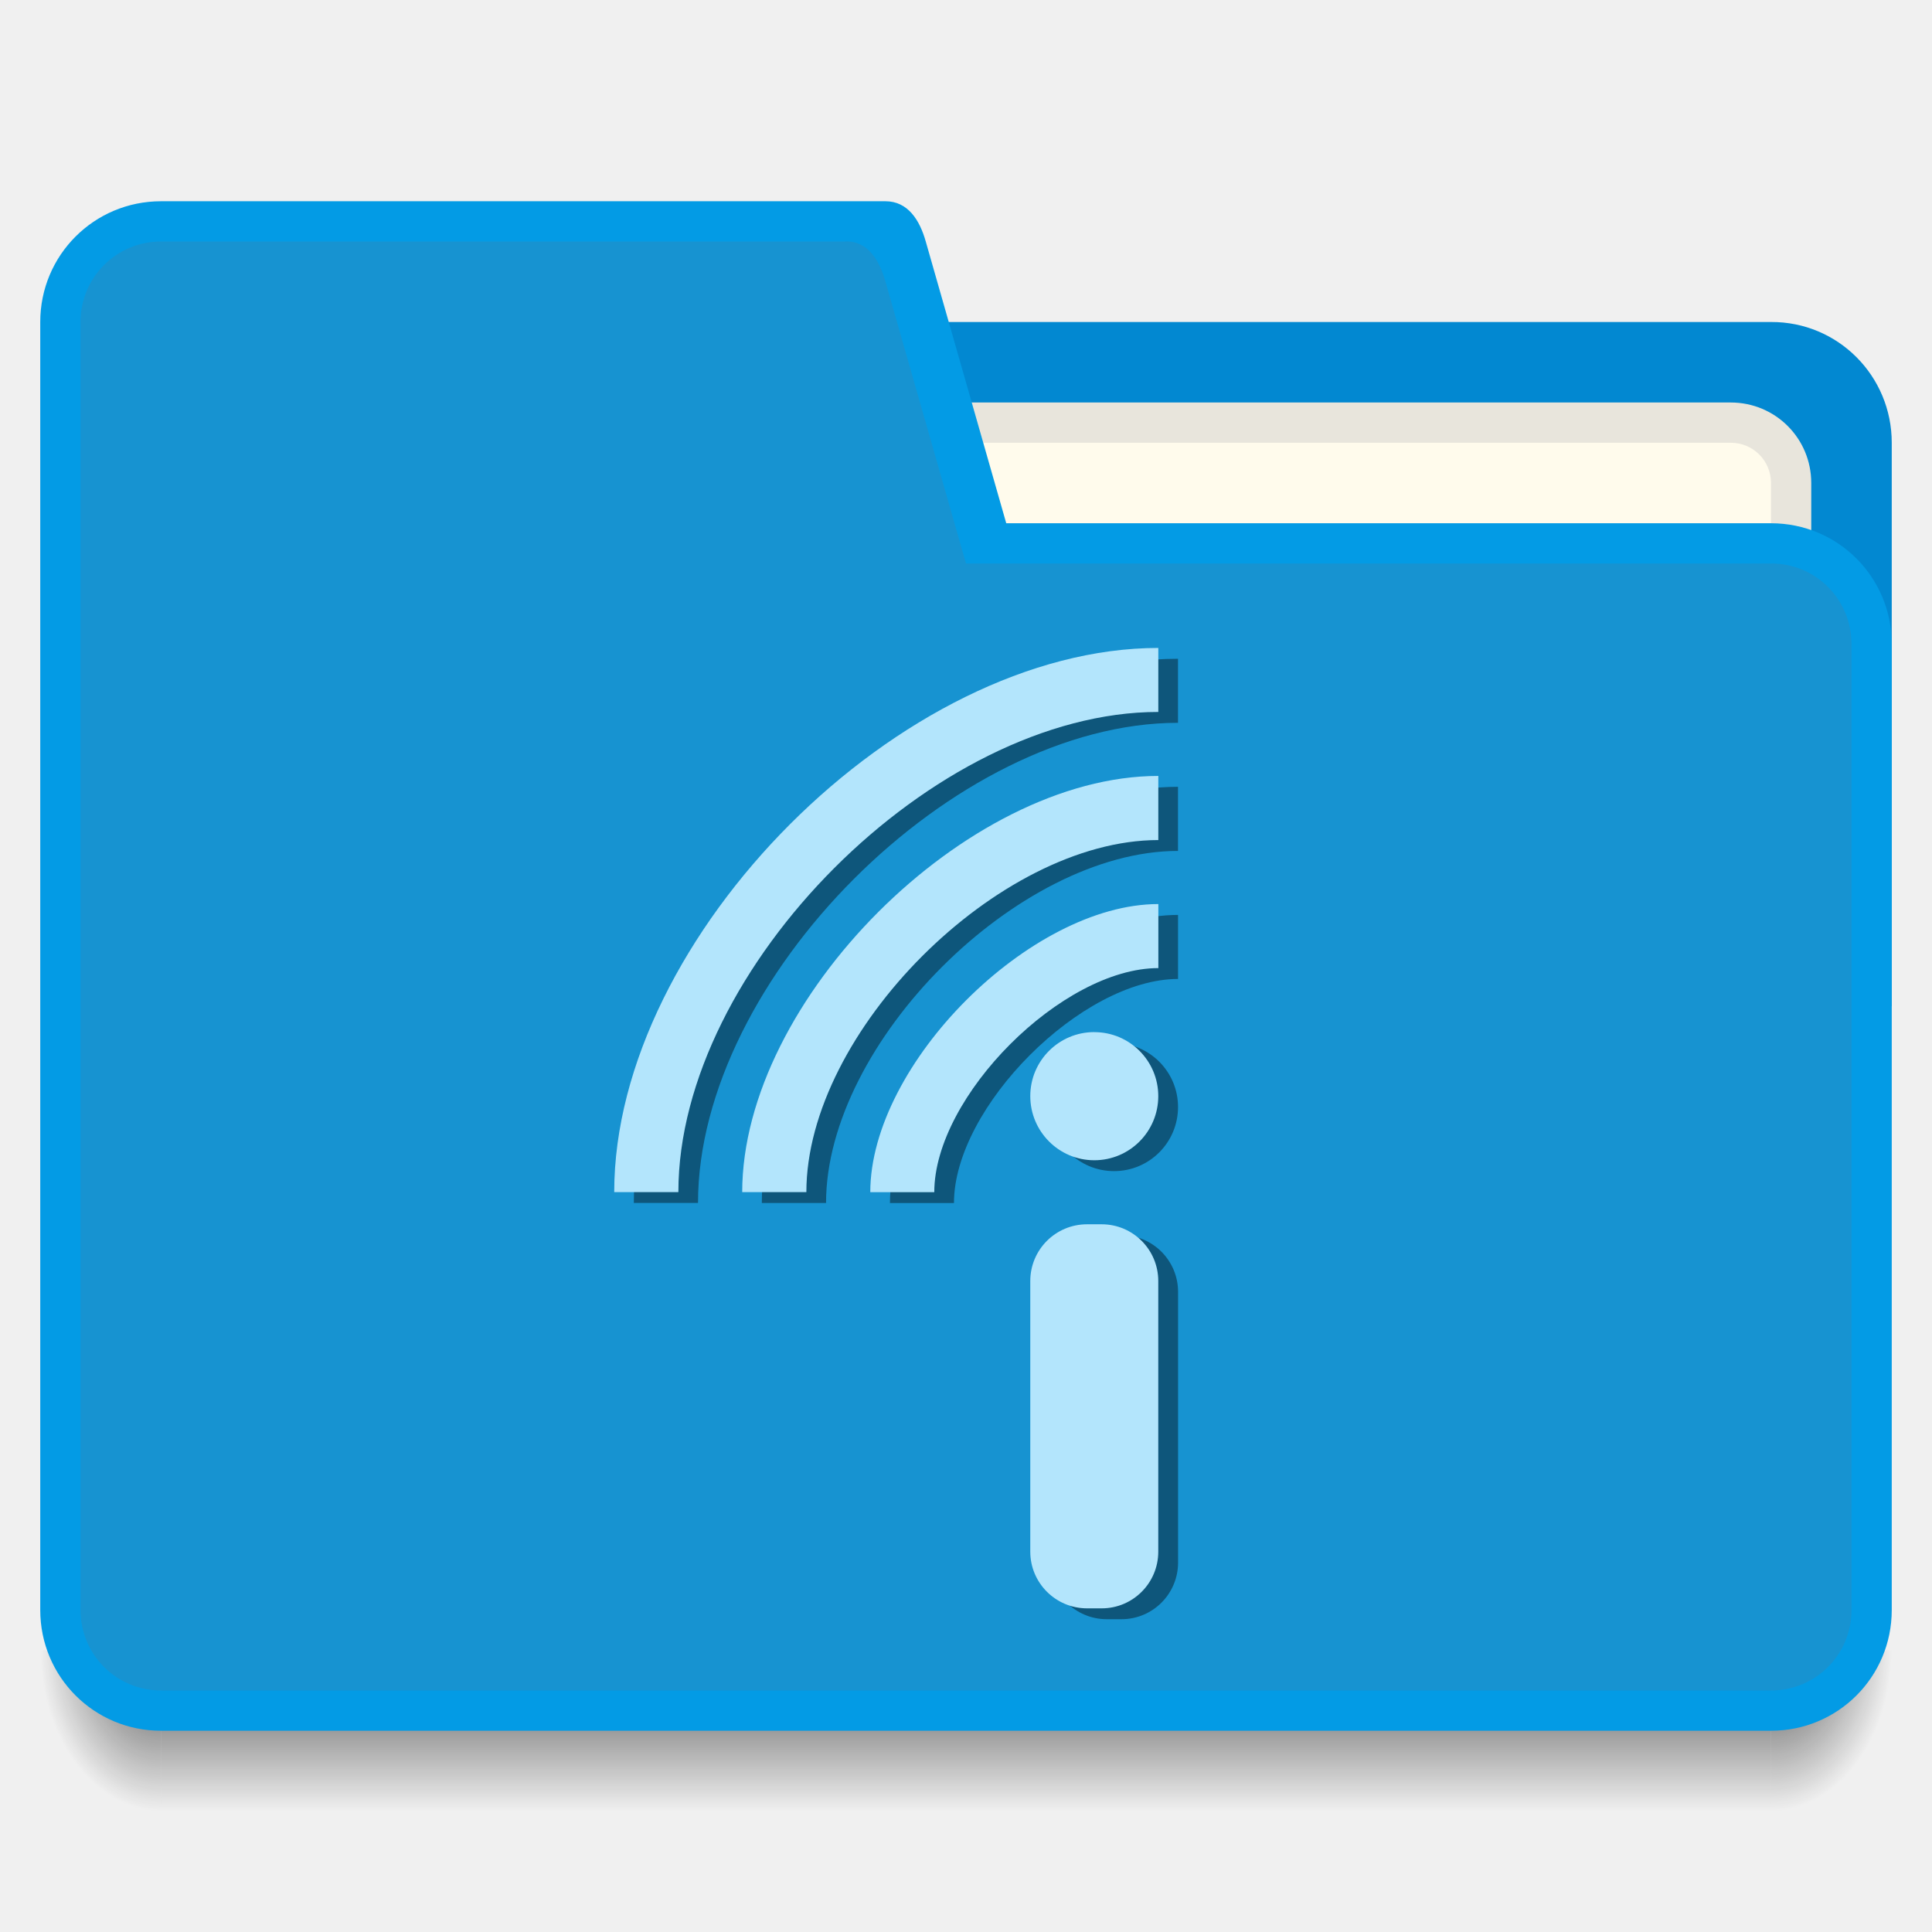
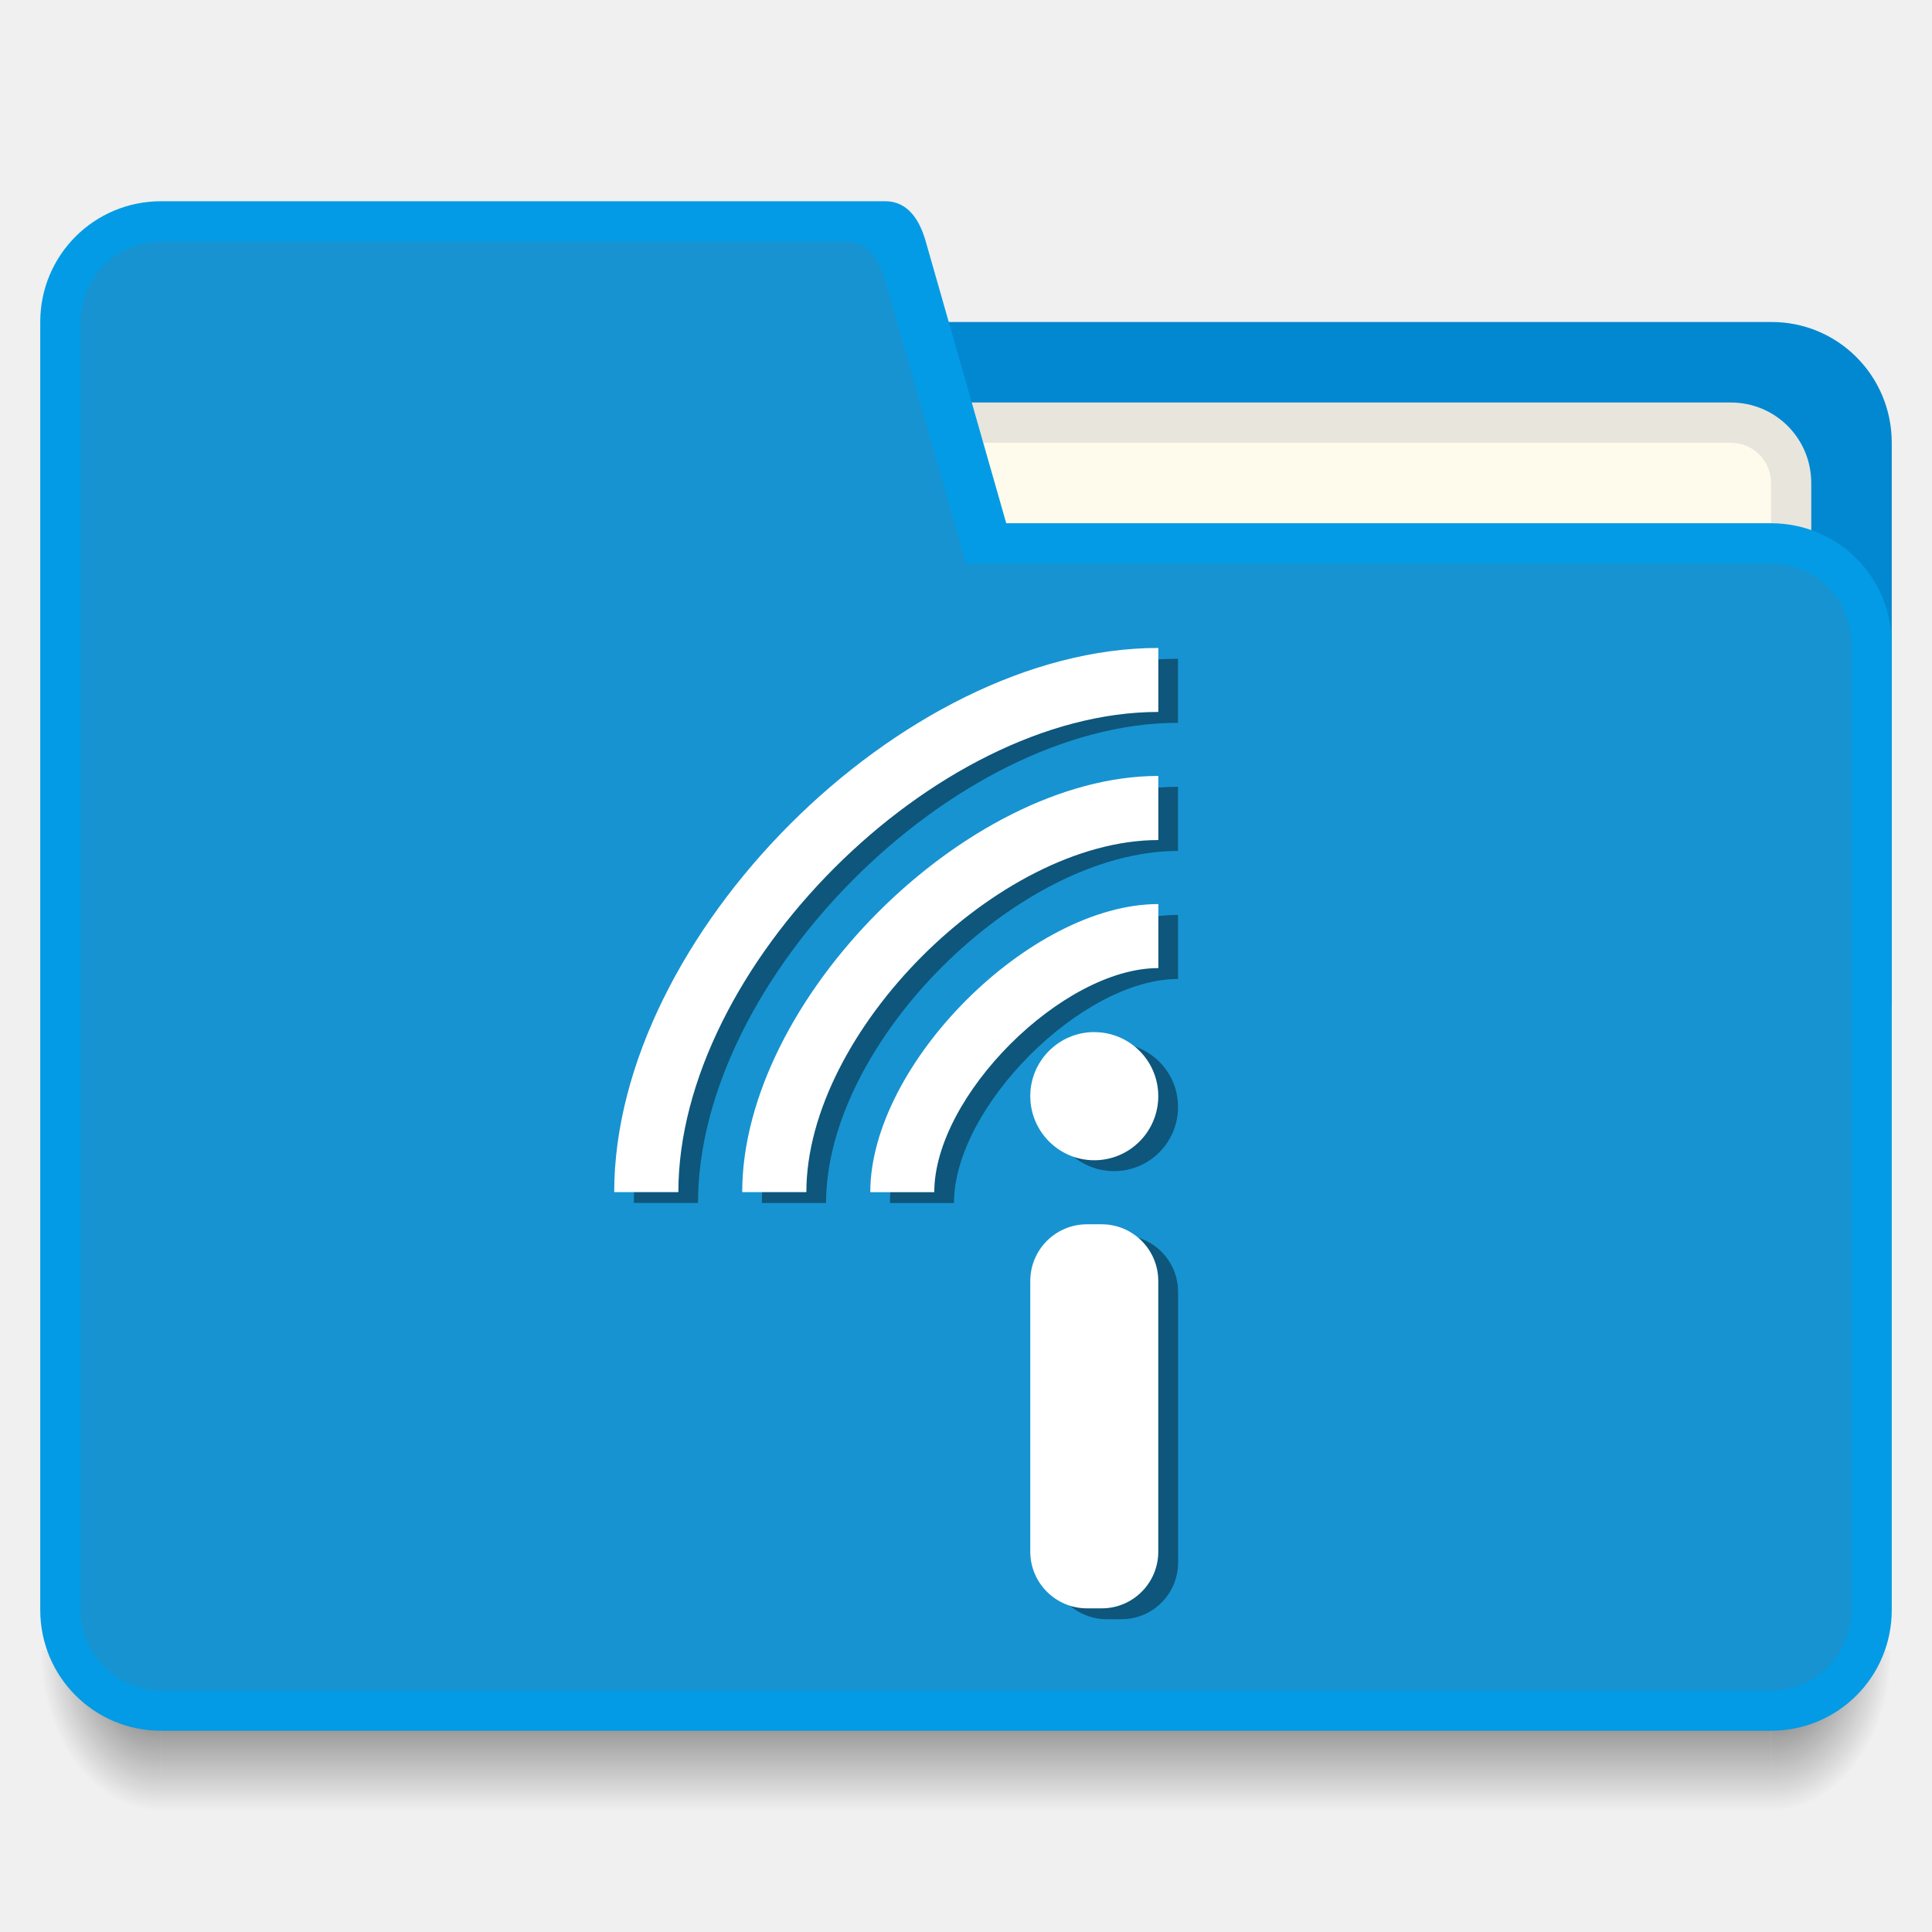
<svg xmlns="http://www.w3.org/2000/svg" xmlns:xlink="http://www.w3.org/1999/xlink" width="48" height="48">
  <defs>
    <linearGradient id="a">
      <stop offset="0" />
      <stop offset="1" stop-opacity="0" />
    </linearGradient>
    <linearGradient gradientUnits="userSpaceOnUse" y2="46" x2="24" y1="42" x1="24" id="c" xlink:href="#a" gradientTransform="translate(392.57 490.798)" />
    <radialGradient gradientUnits="userSpaceOnUse" gradientTransform="matrix(0 2.66667 -2 0 521.572 415.465)" r="1.5" fy="42.5" fx="44" cy="42.5" cx="44" id="b" xlink:href="#a" />
    <radialGradient gradientUnits="userSpaceOnUse" gradientTransform="matrix(-2 0 0 -2.66667 404.57 646.13)" r="1.5" fy="42.5" fx="4" cy="42.5" cx="4" id="d" xlink:href="#a" />
  </defs>
  <path fill="#039be5" d="M-7 13.002h5v-5h-5z" />
  <path fill="#1793d1" d="M-7 5.002h5v-5h-5z" />
  <path fill="#0288d1" d="M-7 16.002h5v5h-5z" />
  <path d="M436.57 532.798v4h1c1.11 0 2-.892 2-2v-2h-3z" opacity=".7" fill="url(#b)" transform="translate(-392.57 -491.798)" />
  <path d="M396.57 532.798v4h40v-4h-40z" opacity=".7" fill="url(#c)" transform="translate(-392.57 -491.798)" />
  <path d="M393.57 532.798v2c0 1.108.893 2 2 2h1v-4h-3z" opacity=".7" fill="url(#d)" transform="translate(-392.57 -491.798)" />
  <path fill="#fffbec" d="M-15 .002h5v5h-5z" />
  <path fill="#e8e5dc" d="M-15 8.002h5v5h-5z" />
  <path d="M15 8v17h32V11c0-1.662-1.337-3.008-3-3H18z" fill="#0288d1" />
  <path d="M21 10h22c1.11 0 2 .892 2 2v3c0 1.108-.89 2-2 2H21c-1.107 0-2-.892-2-2v-3c0-1.108.893-2 2-2z" fill="#e8e5dc" />
  <path d="M21 11h22c.555 0 1 .446 1 1v4c0 .554-.445 1-1 1H21c-.553 0-1-.446-1-1v-4c0-.554.447-1 1-1z" fill="#fffbec" />
  <path d="M4 5C2.34 5 1 6.338 1 8v32c0 1.662 1.34 3 3 3h40c1.663 0 3-1.338 3-3V16c0-1.662-1.337-3-3-3H25l-2-7c-.15-.533-.445-1-1-1h-3z" fill="#039be5" />
  <path d="M4 6c-1.107 0-2 .893-2 2v32c0 1.108.893 2 2 2h40c1.11 0 2-.892 2-2V16c0-1.107-.89-2.005-2-2H24l-2-7c-.15-.532-.445-1.027-1-1h-2z" fill="#1793d1" />
  <path d="M29.267 16.367c-6.362 0-13.52 7.158-13.52 13.52h1.59l.005-.002c0-5.564 6.358-11.927 11.925-11.927v-1.59m0 3.18c-4.772 0-10.34 5.57-10.34 10.34h1.593l.003-.002c0-3.977 4.768-8.745 8.744-8.745v-1.59m0 3.18c-3.18 0-7.156 3.977-7.156 7.158h1.59c0-2.386 3.18-5.567 5.567-5.567v-1.59m-1.59 3.18c-.88 0-1.59.713-1.59 1.59 0 .88.71 1.594 1.59 1.594.88 0 1.59-.714 1.59-1.593 0-.877-.71-1.59-1.59-1.59m-.18 4.774c-.78 0-1.41.63-1.41 1.41v6.724c0 .777.63 1.408 1.41 1.408h.364c.778 0 1.407-.63 1.407-1.408v-6.724c0-.78-.63-1.41-1.406-1.41z" fill-opacity=".412" />
-   <path d="M28.78 16.098c-6.364 0-13.52 7.157-13.52 13.52h1.59l.004-.003c0-5.564 6.358-11.927 11.924-11.927v-1.59m0 3.18c-4.77 0-10.338 5.57-10.338 10.34h1.592l.002-.002c0-3.977 4.768-8.745 8.744-8.745v-1.59m0 3.18c-3.18 0-7.156 3.977-7.156 7.158h1.59c0-2.386 3.18-5.567 5.567-5.567v-1.59m-1.592 3.18c-.878 0-1.59.713-1.59 1.59 0 .88.712 1.594 1.59 1.594.88 0 1.59-.714 1.59-1.593 0-.877-.71-1.59-1.59-1.59m-.18 4.774c-.78 0-1.41.63-1.41 1.41v6.724c0 .777.632 1.408 1.41 1.408h.364c.777 0 1.406-.63 1.406-1.408v-6.724c0-.78-.63-1.41-1.406-1.41z" fill="#b3e5fc" />
+   <path d="M28.78 16.098c-6.364 0-13.52 7.157-13.52 13.52h1.59l.004-.003c0-5.564 6.358-11.927 11.924-11.927v-1.59m0 3.18c-4.77 0-10.338 5.57-10.338 10.34h1.592l.002-.002c0-3.977 4.768-8.745 8.744-8.745v-1.59m0 3.18c-3.18 0-7.156 3.977-7.156 7.158h1.59c0-2.386 3.18-5.567 5.567-5.567v-1.59m-1.592 3.18c-.878 0-1.59.713-1.59 1.59 0 .88.712 1.594 1.59 1.594.88 0 1.59-.714 1.59-1.593 0-.877-.71-1.59-1.59-1.59m-.18 4.774c-.78 0-1.41.63-1.41 1.41v6.724c0 .777.632 1.408 1.41 1.408h.364c.777 0 1.406-.63 1.406-1.408v-6.724c0-.78-.63-1.41-1.406-1.41z" fill="#ffffff" />
</svg>
